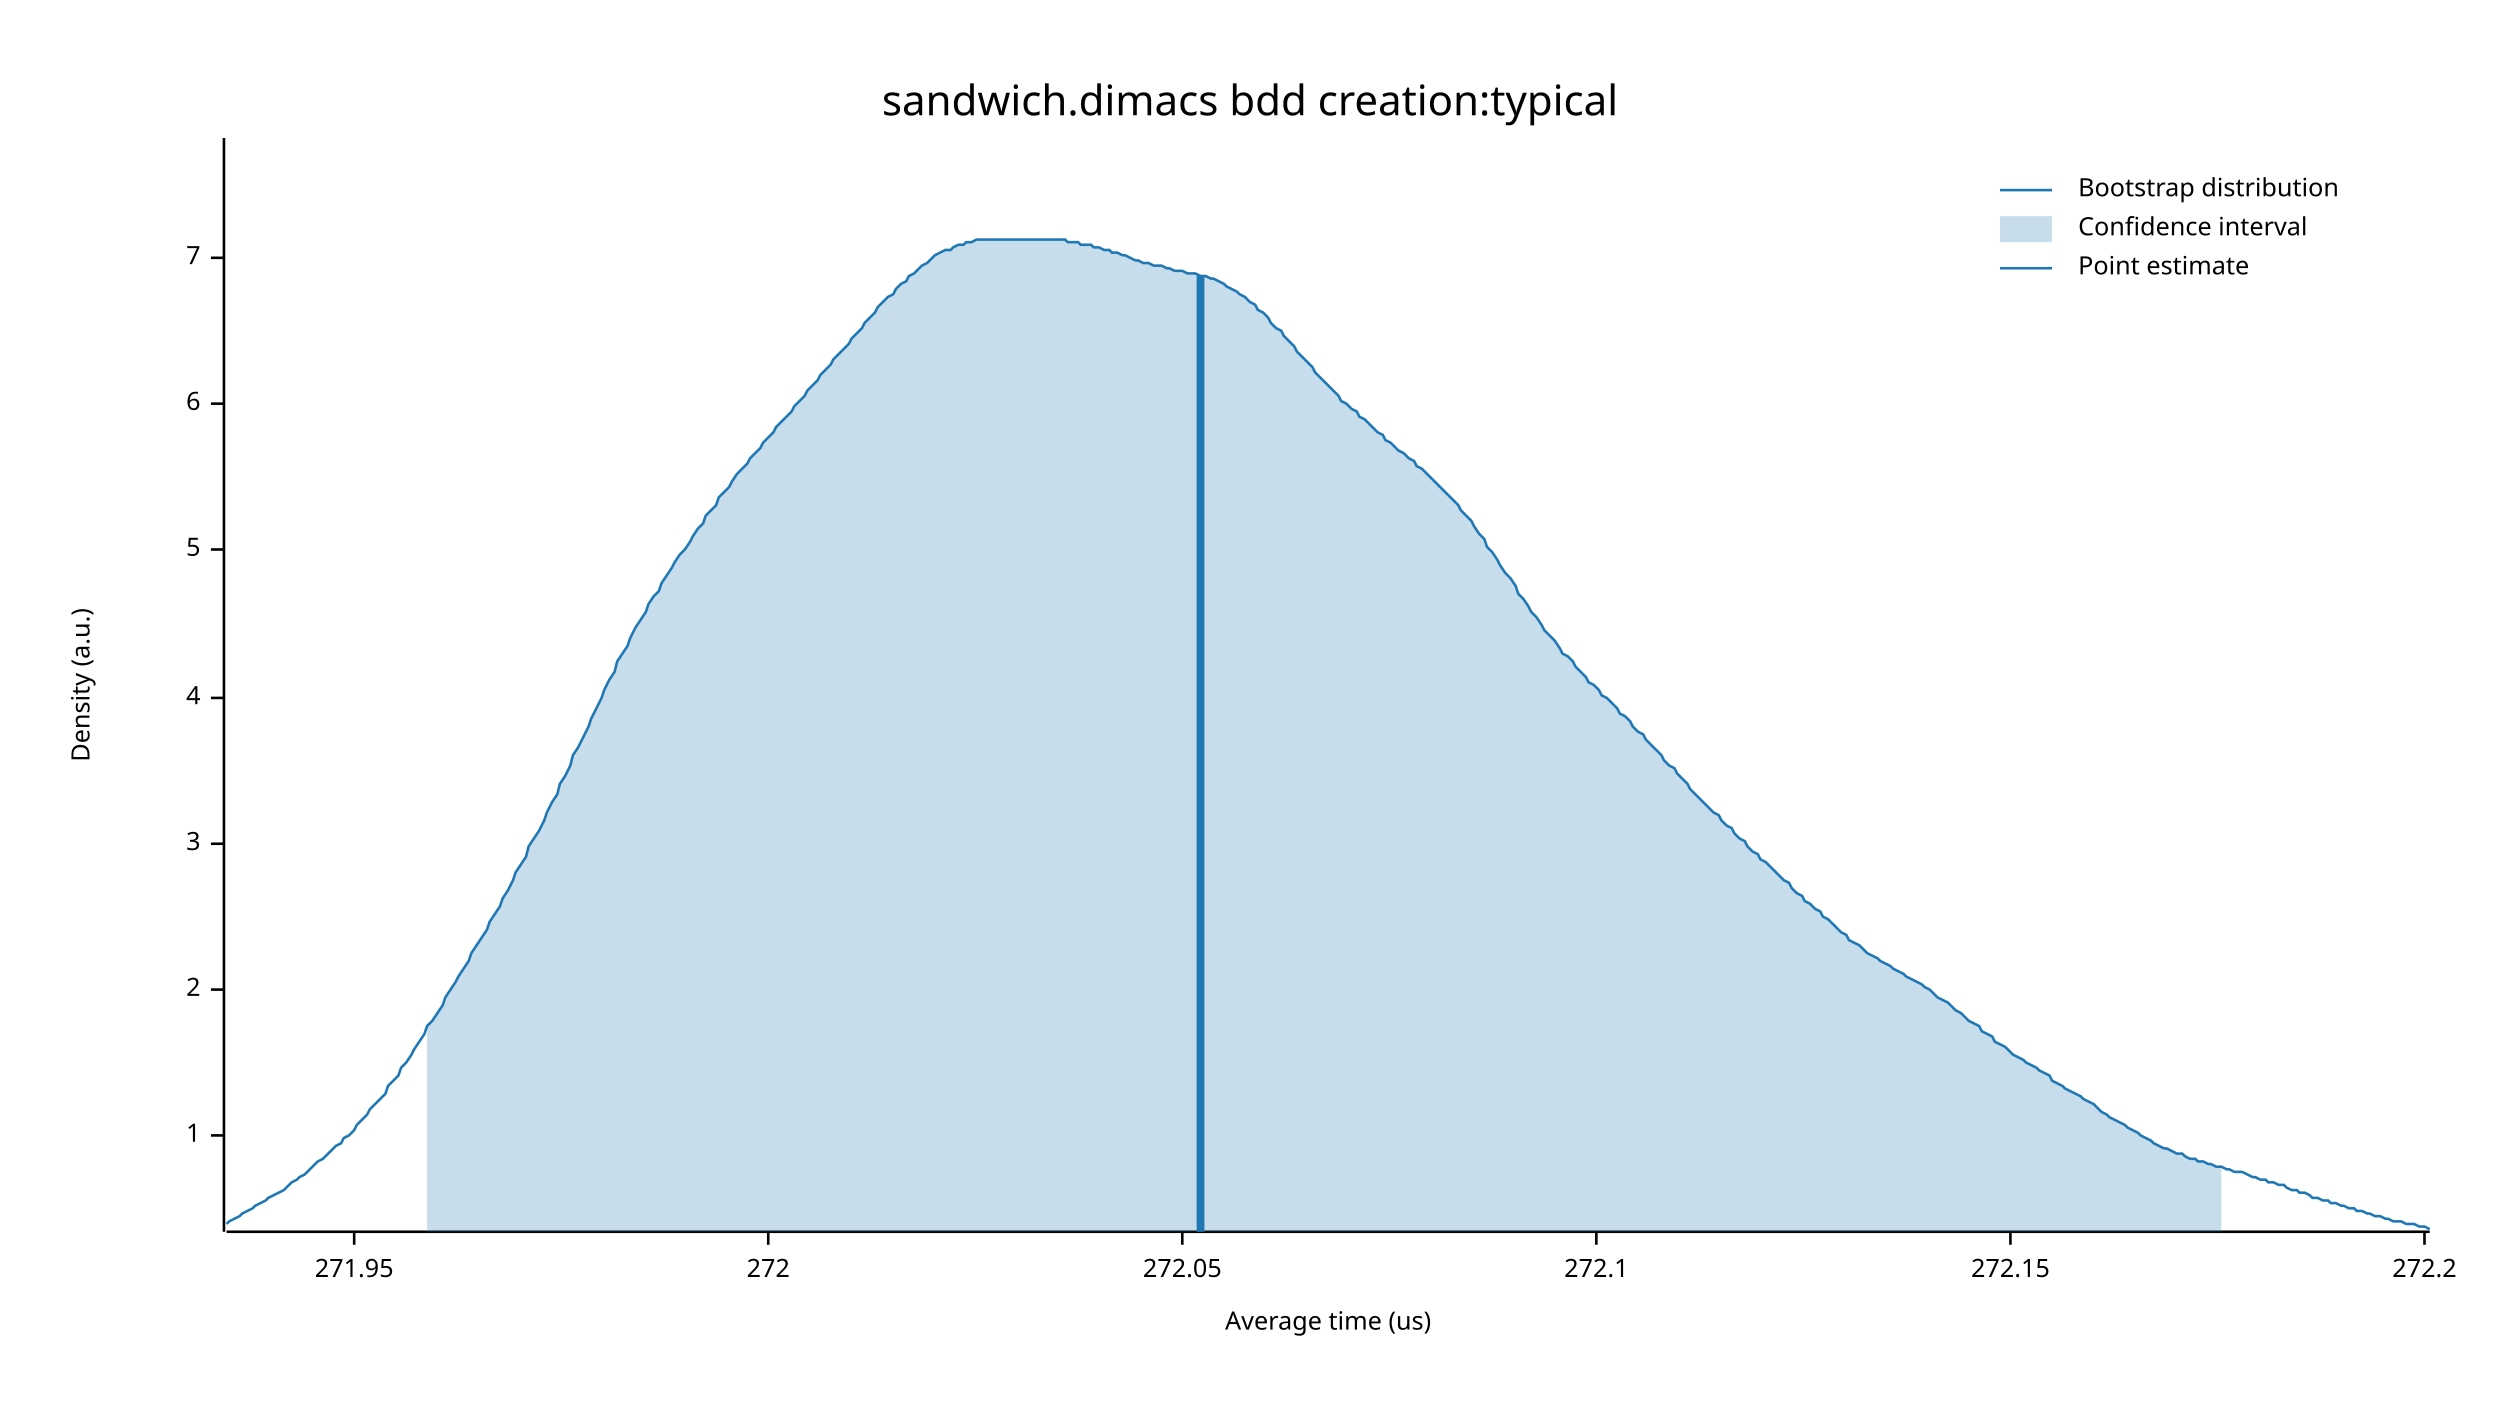
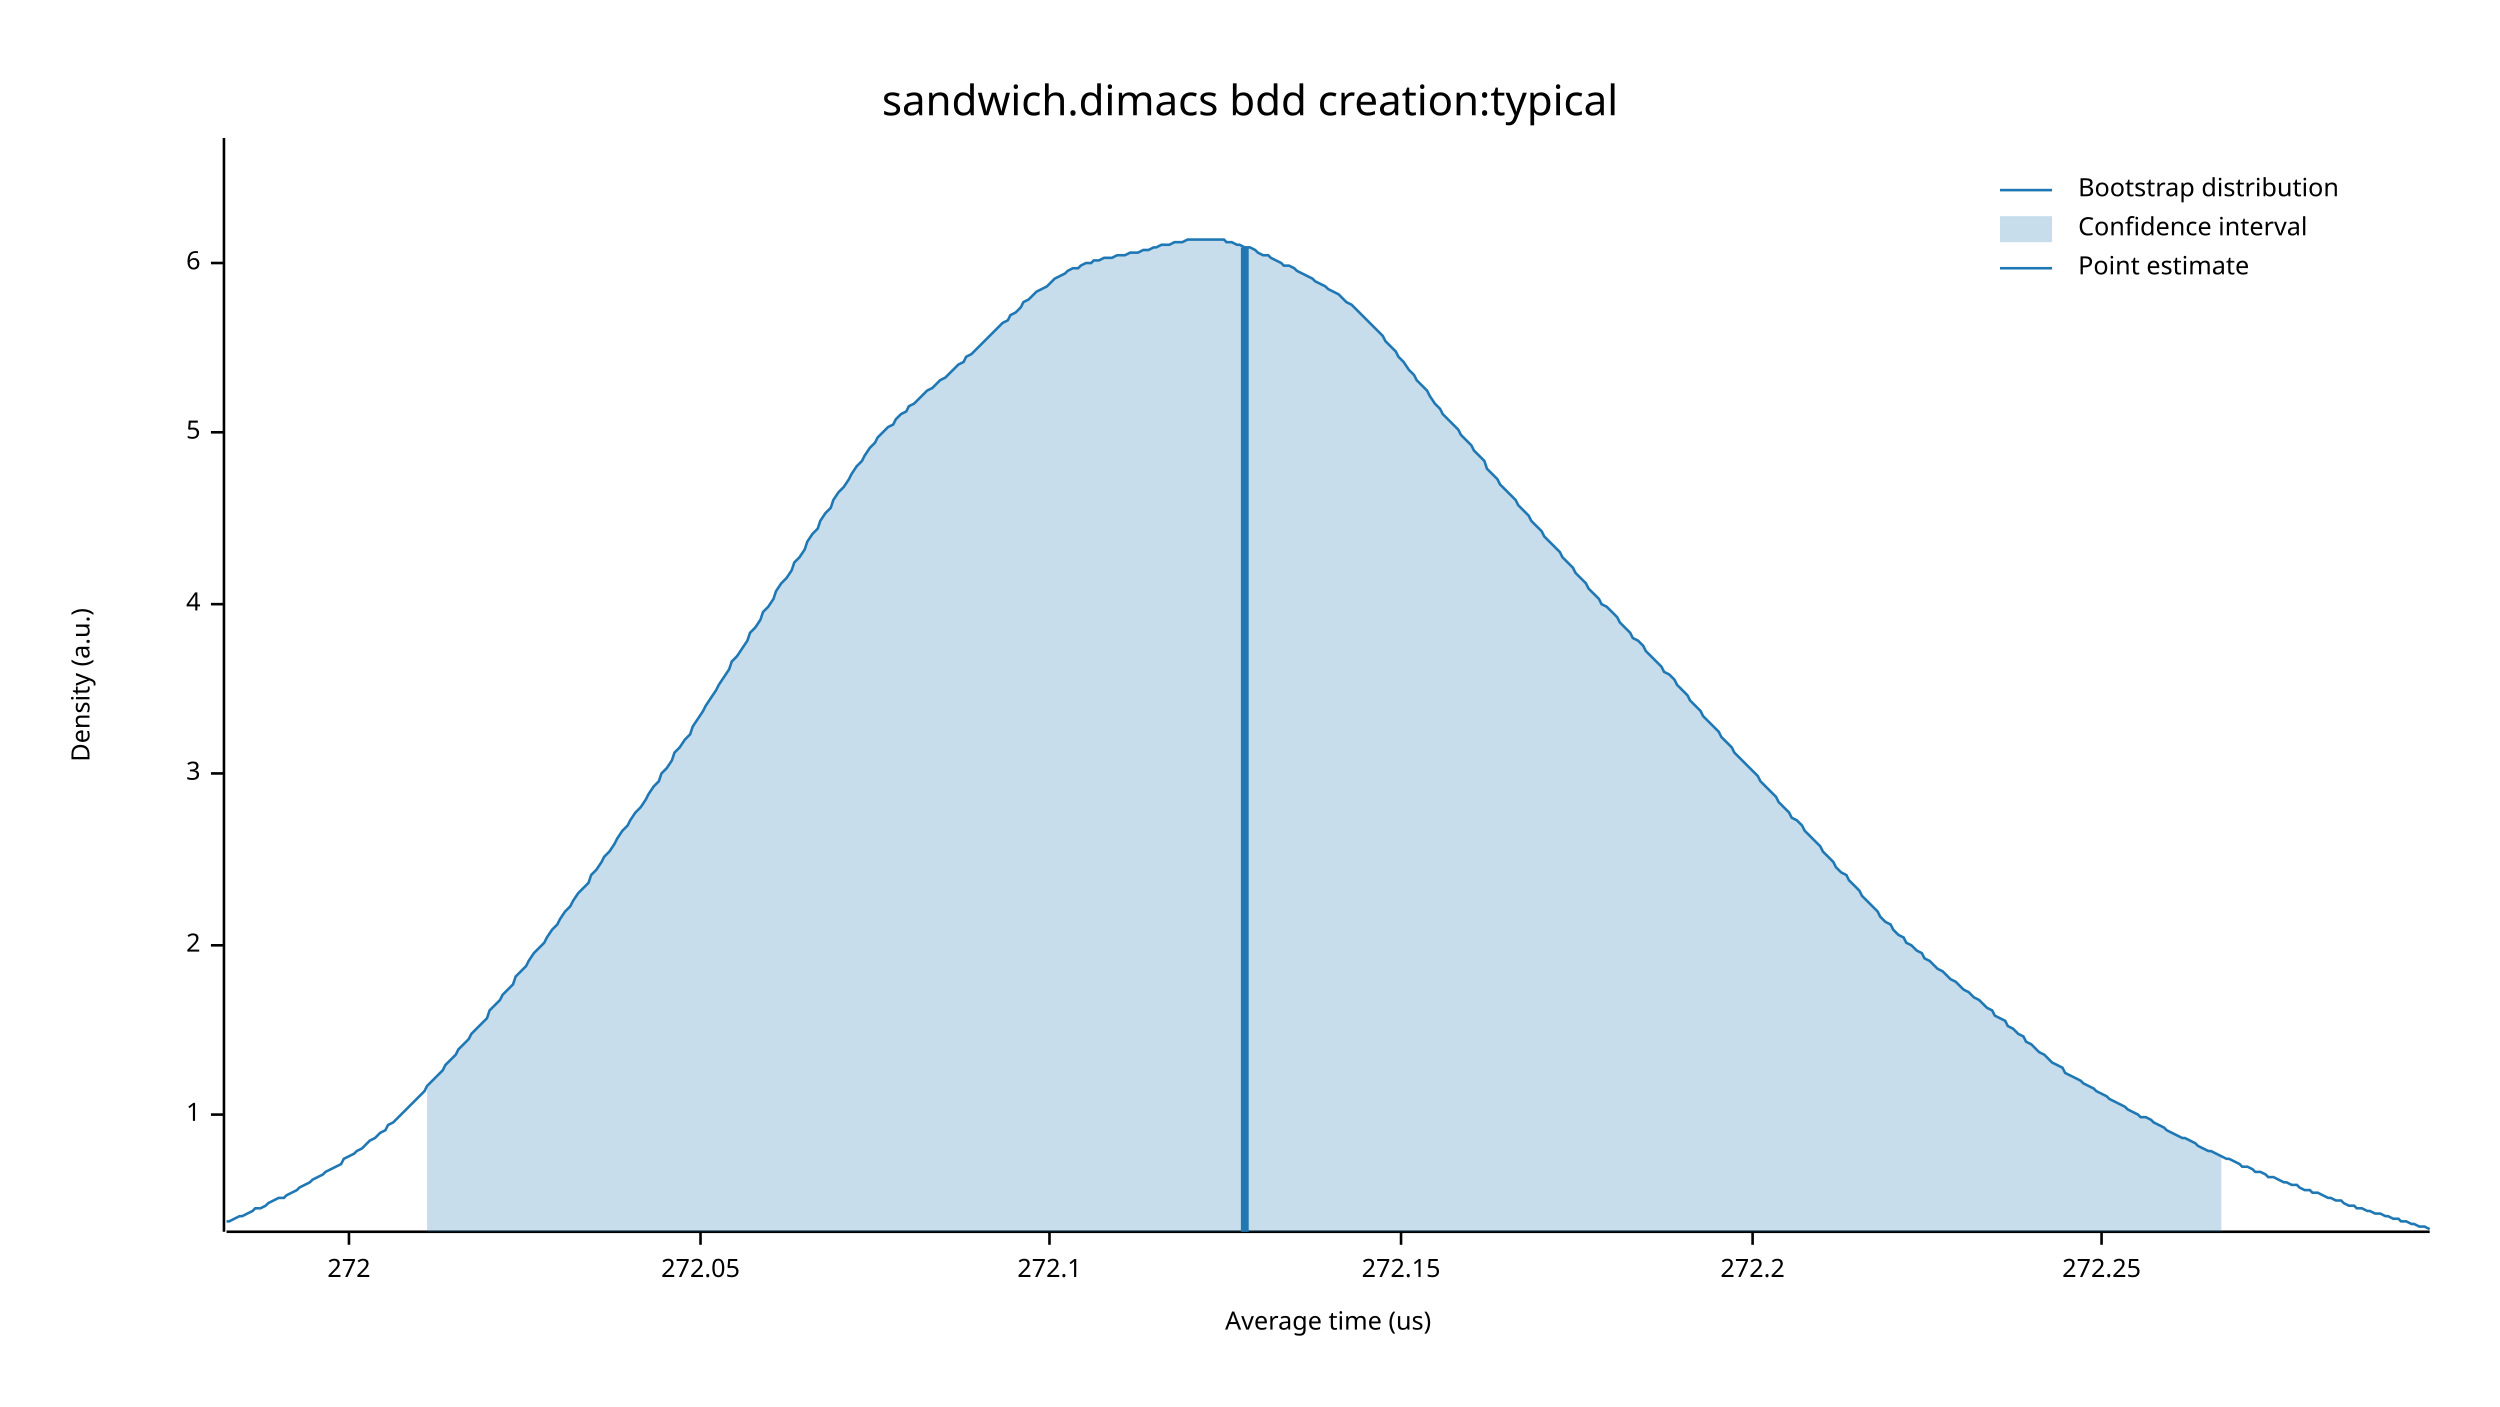
<svg xmlns="http://www.w3.org/2000/svg" width="960" height="540" viewBox="0 0 960 540">
  <text x="480" y="32" dy="0.76em" text-anchor="middle" font-family="sans-serif" font-size="16.129" opacity="1" fill="#000000">
sandwich.dimacs bdd creation:typical
</text>
  <text x="27" y="263" dy="0.76em" text-anchor="middle" font-family="sans-serif" font-size="9.677" opacity="1" fill="#000000" transform="rotate(270, 27, 263)">
Density (a.u.)
</text>
  <text x="510" y="513" dy="-0.5ex" text-anchor="middle" font-family="sans-serif" font-size="9.677" opacity="1" fill="#000000">
Average time (us)
</text>
  <polyline fill="none" opacity="1" stroke="#000000" stroke-width="1" points="86,53 86,473 " />
-   <text x="77" y="436" dy="0.5ex" text-anchor="end" font-family="sans-serif" font-size="9.677" opacity="1" fill="#000000">
+   <text x="77" y="428" dy="0.5ex" text-anchor="end" font-family="sans-serif" font-size="9.677" opacity="1" fill="#000000">
1
</text>
-   <polyline fill="none" opacity="1" stroke="#000000" stroke-width="1" points="81,436 86,436 " />
-   <text x="77" y="380" dy="0.5ex" text-anchor="end" font-family="sans-serif" font-size="9.677" opacity="1" fill="#000000">
+   <polyline fill="none" opacity="1" stroke="#000000" stroke-width="1" points="81,428 86,428 " />
+   <text x="77" y="363" dy="0.5ex" text-anchor="end" font-family="sans-serif" font-size="9.677" opacity="1" fill="#000000">
2
</text>
-   <polyline fill="none" opacity="1" stroke="#000000" stroke-width="1" points="81,380 86,380 " />
-   <text x="77" y="324" dy="0.5ex" text-anchor="end" font-family="sans-serif" font-size="9.677" opacity="1" fill="#000000">
+   <polyline fill="none" opacity="1" stroke="#000000" stroke-width="1" points="81,363 86,363 " />
+   <text x="77" y="297" dy="0.5ex" text-anchor="end" font-family="sans-serif" font-size="9.677" opacity="1" fill="#000000">
3
</text>
-   <polyline fill="none" opacity="1" stroke="#000000" stroke-width="1" points="81,324 86,324 " />
-   <text x="77" y="268" dy="0.5ex" text-anchor="end" font-family="sans-serif" font-size="9.677" opacity="1" fill="#000000">
+   <polyline fill="none" opacity="1" stroke="#000000" stroke-width="1" points="81,297 86,297 " />
+   <text x="77" y="232" dy="0.5ex" text-anchor="end" font-family="sans-serif" font-size="9.677" opacity="1" fill="#000000">
4
</text>
-   <polyline fill="none" opacity="1" stroke="#000000" stroke-width="1" points="81,268 86,268 " />
-   <text x="77" y="211" dy="0.5ex" text-anchor="end" font-family="sans-serif" font-size="9.677" opacity="1" fill="#000000">
+   <polyline fill="none" opacity="1" stroke="#000000" stroke-width="1" points="81,232 86,232 " />
+   <text x="77" y="166" dy="0.5ex" text-anchor="end" font-family="sans-serif" font-size="9.677" opacity="1" fill="#000000">
5
</text>
-   <polyline fill="none" opacity="1" stroke="#000000" stroke-width="1" points="81,211 86,211 " />
-   <text x="77" y="155" dy="0.5ex" text-anchor="end" font-family="sans-serif" font-size="9.677" opacity="1" fill="#000000">
+   <polyline fill="none" opacity="1" stroke="#000000" stroke-width="1" points="81,166 86,166 " />
+   <text x="77" y="101" dy="0.5ex" text-anchor="end" font-family="sans-serif" font-size="9.677" opacity="1" fill="#000000">
6
</text>
-   <polyline fill="none" opacity="1" stroke="#000000" stroke-width="1" points="81,155 86,155 " />
-   <text x="77" y="99" dy="0.5ex" text-anchor="end" font-family="sans-serif" font-size="9.677" opacity="1" fill="#000000">
- 7
- </text>
-   <polyline fill="none" opacity="1" stroke="#000000" stroke-width="1" points="81,99 86,99 " />
+   <polyline fill="none" opacity="1" stroke="#000000" stroke-width="1" points="81,101 86,101 " />
  <polyline fill="none" opacity="1" stroke="#000000" stroke-width="1" points="87,473 933,473 " />
-   <text x="136" y="483" dy="0.76em" text-anchor="middle" font-family="sans-serif" font-size="9.677" opacity="1" fill="#000000">
- 271.95
- </text>
-   <polyline fill="none" opacity="1" stroke="#000000" stroke-width="1" points="136,473 136,478 " />
-   <text x="295" y="483" dy="0.76em" text-anchor="middle" font-family="sans-serif" font-size="9.677" opacity="1" fill="#000000">
+   <text x="134" y="483" dy="0.76em" text-anchor="middle" font-family="sans-serif" font-size="9.677" opacity="1" fill="#000000">
272
</text>
-   <polyline fill="none" opacity="1" stroke="#000000" stroke-width="1" points="295,473 295,478 " />
-   <text x="454" y="483" dy="0.76em" text-anchor="middle" font-family="sans-serif" font-size="9.677" opacity="1" fill="#000000">
+   <polyline fill="none" opacity="1" stroke="#000000" stroke-width="1" points="134,473 134,478 " />
+   <text x="269" y="483" dy="0.76em" text-anchor="middle" font-family="sans-serif" font-size="9.677" opacity="1" fill="#000000">
272.05
</text>
-   <polyline fill="none" opacity="1" stroke="#000000" stroke-width="1" points="454,473 454,478 " />
-   <text x="613" y="483" dy="0.76em" text-anchor="middle" font-family="sans-serif" font-size="9.677" opacity="1" fill="#000000">
+   <polyline fill="none" opacity="1" stroke="#000000" stroke-width="1" points="269,473 269,478 " />
+   <text x="403" y="483" dy="0.76em" text-anchor="middle" font-family="sans-serif" font-size="9.677" opacity="1" fill="#000000">
272.1
</text>
-   <polyline fill="none" opacity="1" stroke="#000000" stroke-width="1" points="613,473 613,478 " />
-   <text x="772" y="483" dy="0.76em" text-anchor="middle" font-family="sans-serif" font-size="9.677" opacity="1" fill="#000000">
+   <polyline fill="none" opacity="1" stroke="#000000" stroke-width="1" points="403,473 403,478 " />
+   <text x="538" y="483" dy="0.76em" text-anchor="middle" font-family="sans-serif" font-size="9.677" opacity="1" fill="#000000">
272.15
</text>
-   <polyline fill="none" opacity="1" stroke="#000000" stroke-width="1" points="772,473 772,478 " />
-   <text x="931" y="483" dy="0.76em" text-anchor="middle" font-family="sans-serif" font-size="9.677" opacity="1" fill="#000000">
+   <polyline fill="none" opacity="1" stroke="#000000" stroke-width="1" points="538,473 538,478 " />
+   <text x="673" y="483" dy="0.76em" text-anchor="middle" font-family="sans-serif" font-size="9.677" opacity="1" fill="#000000">
272.2
</text>
-   <polyline fill="none" opacity="1" stroke="#000000" stroke-width="1" points="931,473 931,478 " />
-   <polyline fill="none" opacity="1" stroke="#1F78B4" stroke-width="1" points="87,470 88,469 90,468 92,467 93,466 95,465 97,464 98,463 100,462 102,461 103,460 105,459 107,458 109,457 110,456 112,454 114,453 115,452 117,451 119,449 120,448 122,446 124,445 125,444 127,442 129,440 131,439 132,437 134,436 136,434 137,432 139,430 141,428 142,426 144,424 146,422 148,420 149,417 151,415 153,413 154,410 156,408 158,405 159,403 161,400 163,397 164,394 166,392 168,389 170,386 171,383 173,380 175,377 176,375 178,372 180,369 181,366 183,363 185,360 187,357 188,354 190,351 192,348 193,345 195,342 197,338 198,335 200,332 202,329 203,325 205,322 207,319 209,315 210,312 212,308 214,305 215,301 217,298 219,294 220,290 222,287 224,283 226,279 227,276 229,272 231,268 232,265 234,261 236,258 237,254 239,251 241,248 242,245 244,241 246,238 248,235 249,232 251,229 253,227 254,224 256,221 258,218 259,216 261,213 263,211 265,208 266,206 268,203 270,201 271,198 273,196 275,194 276,191 278,189 280,187 281,185 283,182 285,180 287,178 288,176 290,174 292,172 293,170 295,168 297,166 298,164 300,162 302,160 304,158 305,156 307,154 309,152 310,150 312,148 314,146 315,144 317,142 319,140 320,138 322,136 324,134 326,132 327,130 329,128 331,126 332,124 334,122 336,120 337,118 339,116 341,114 343,113 344,111 346,109 348,108 349,106 351,105 353,103 354,102 356,101 358,99 359,98 361,97 363,96 365,96 366,95 368,94 370,94 371,93 373,93 375,92 376,92 378,92 380,92 381,92 383,92 385,92 387,92 388,92 390,92 392,92 393,92 395,92 397,92 398,92 400,92 402,92 404,92 405,92 407,92 409,92 410,93 412,93 414,93 415,94 417,94 419,94 420,95 422,95 424,96 426,96 427,97 429,97 431,98 432,98 434,99 436,100 437,100 439,101 441,101 443,102 444,102 446,102 448,103 449,103 451,104 453,104 454,104 456,105 458,105 459,105 461,106 463,106 465,107 466,107 468,108 470,109 471,110 473,111 475,112 476,113 478,114 480,116 482,117 483,119 485,120 487,122 488,124 490,126 492,127 493,129 495,131 497,133 498,135 500,137 502,139 504,141 505,143 507,145 509,147 510,148 512,150 514,152 515,154 517,155 519,157 521,158 522,160 524,161 526,163 527,164 529,166 531,167 532,169 534,170 536,172 537,173 539,174 541,176 543,177 544,179 546,180 548,182 549,183 551,185 553,187 554,188 556,190 558,192 560,194 561,196 563,198 565,200 566,202 568,205 570,207 571,210 573,212 575,215 576,217 578,220 580,222 582,225 583,228 585,230 587,233 588,235 590,237 592,240 593,242 595,244 597,246 599,249 600,251 602,252 604,254 605,256 607,258 609,260 610,262 612,263 614,265 615,267 617,268 619,270 621,272 622,274 624,275 626,277 627,279 629,281 631,282 632,284 634,286 636,288 638,290 639,292 641,294 643,295 644,297 646,299 648,301 649,303 651,305 653,307 654,308 656,310 658,312 660,313 661,315 663,317 665,318 666,320 668,322 670,323 671,325 673,327 675,328 676,330 678,331 680,333 682,335 683,336 685,338 687,339 688,341 690,343 692,344 693,346 695,347 697,349 699,350 700,352 702,353 704,355 705,356 707,358 709,359 710,361 712,362 714,363 715,364 717,366 719,367 721,368 722,369 724,370 726,371 727,372 729,373 731,374 732,375 734,376 736,377 738,378 739,379 741,380 743,382 744,383 746,384 748,385 749,386 751,388 753,389 754,390 756,392 758,393 760,394 761,396 763,397 765,398 766,400 768,401 770,402 771,403 773,405 775,406 777,407 778,408 780,409 782,410 783,411 785,412 787,413 788,415 790,416 792,417 793,418 795,419 797,420 799,421 800,422 802,423 804,424 805,425 807,427 809,428 810,429 812,430 814,431 816,432 817,433 819,434 821,435 822,436 824,437 826,438 827,439 829,440 831,441 832,441 834,442 836,443 838,443 839,444 841,445 843,445 844,446 846,446 848,447 849,447 851,448 853,448 855,449 856,449 858,450 860,450 861,450 863,451 865,452 866,452 868,453 870,453 871,454 873,454 875,455 877,455 878,456 880,457 882,457 883,458 885,458 887,459 888,460 890,460 892,461 894,461 895,462 897,462 899,463 900,463 902,464 904,464 905,465 907,465 909,466 910,466 912,467 914,467 916,468 917,468 919,469 921,469 922,469 924,470 926,470 927,470 929,471 931,471 933,472 " />
-   <polygon opacity="0.25" fill="#1F78B4" points="164,394 166,392 168,389 170,386 171,383 173,380 175,377 176,375 178,372 180,369 181,366 183,363 185,360 187,357 188,354 190,351 192,348 193,345 195,342 197,338 198,335 200,332 202,329 203,325 205,322 207,319 209,315 210,312 212,308 214,305 215,301 217,298 219,294 220,290 222,287 224,283 226,279 227,276 229,272 231,268 232,265 234,261 236,258 237,254 239,251 241,248 242,245 244,241 246,238 248,235 249,232 251,229 253,227 254,224 256,221 258,218 259,216 261,213 263,211 265,208 266,206 268,203 270,201 271,198 273,196 275,194 276,191 278,189 280,187 281,185 283,182 285,180 287,178 288,176 290,174 292,172 293,170 295,168 297,166 298,164 300,162 302,160 304,158 305,156 307,154 309,152 310,150 312,148 314,146 315,144 317,142 319,140 320,138 322,136 324,134 326,132 327,130 329,128 331,126 332,124 334,122 336,120 337,118 339,116 341,114 343,113 344,111 346,109 348,108 349,106 351,105 353,103 354,102 356,101 358,99 359,98 361,97 363,96 365,96 366,95 368,94 370,94 371,93 373,93 375,92 376,92 378,92 380,92 381,92 383,92 385,92 387,92 388,92 390,92 392,92 393,92 395,92 397,92 398,92 400,92 402,92 404,92 405,92 407,92 409,92 410,93 412,93 414,93 415,94 417,94 419,94 420,95 422,95 424,96 426,96 427,97 429,97 431,98 432,98 434,99 436,100 437,100 439,101 441,101 443,102 444,102 446,102 448,103 449,103 451,104 453,104 454,104 456,105 458,105 459,105 461,106 463,106 465,107 466,107 468,108 470,109 471,110 473,111 475,112 476,113 478,114 480,116 482,117 483,119 485,120 487,122 488,124 490,126 492,127 493,129 495,131 497,133 498,135 500,137 502,139 504,141 505,143 507,145 509,147 510,148 512,150 514,152 515,154 517,155 519,157 521,158 522,160 524,161 526,163 527,164 529,166 531,167 532,169 534,170 536,172 537,173 539,174 541,176 543,177 544,179 546,180 548,182 549,183 551,185 553,187 554,188 556,190 558,192 560,194 561,196 563,198 565,200 566,202 568,205 570,207 571,210 573,212 575,215 576,217 578,220 580,222 582,225 583,228 585,230 587,233 588,235 590,237 592,240 593,242 595,244 597,246 599,249 600,251 602,252 604,254 605,256 607,258 609,260 610,262 612,263 614,265 615,267 617,268 619,270 621,272 622,274 624,275 626,277 627,279 629,281 631,282 632,284 634,286 636,288 638,290 639,292 641,294 643,295 644,297 646,299 648,301 649,303 651,305 653,307 654,308 656,310 658,312 660,313 661,315 663,317 665,318 666,320 668,322 670,323 671,325 673,327 675,328 676,330 678,331 680,333 682,335 683,336 685,338 687,339 688,341 690,343 692,344 693,346 695,347 697,349 699,350 700,352 702,353 704,355 705,356 707,358 709,359 710,361 712,362 714,363 715,364 717,366 719,367 721,368 722,369 724,370 726,371 727,372 729,373 731,374 732,375 734,376 736,377 738,378 739,379 741,380 743,382 744,383 746,384 748,385 749,386 751,388 753,389 754,390 756,392 758,393 760,394 761,396 763,397 765,398 766,400 768,401 770,402 771,403 773,405 775,406 777,407 778,408 780,409 782,410 783,411 785,412 787,413 788,415 790,416 792,417 793,418 795,419 797,420 799,421 800,422 802,423 804,424 805,425 807,427 809,428 810,429 812,430 814,431 816,432 817,433 819,434 821,435 822,436 824,437 826,438 827,439 829,440 831,441 832,441 834,442 836,443 838,443 839,444 841,445 843,445 844,446 846,446 848,447 849,447 851,448 853,448 853,473 164,473 " />
-   <polyline fill="none" opacity="1" stroke="#1F78B4" stroke-width="3" points="461,473 461,106 " />
+   <polyline fill="none" opacity="1" stroke="#000000" stroke-width="1" points="673,473 673,478 " />
+   <text x="807" y="483" dy="0.76em" text-anchor="middle" font-family="sans-serif" font-size="9.677" opacity="1" fill="#000000">
+ 272.25
+ </text>
+   <polyline fill="none" opacity="1" stroke="#000000" stroke-width="1" points="807,473 807,478 " />
+   <polyline fill="none" opacity="1" stroke="#1F78B4" stroke-width="1" points="87,469 88,469 90,468 92,467 93,467 95,466 97,465 98,464 100,464 102,463 103,462 105,461 107,460 109,460 110,459 112,458 114,457 115,456 117,455 119,454 120,453 122,452 124,451 125,450 127,449 129,448 131,447 132,445 134,444 136,443 137,442 139,441 141,439 142,438 144,437 146,435 148,434 149,432 151,431 153,429 154,428 156,426 158,424 159,423 161,421 163,419 164,417 166,415 168,413 170,411 171,409 173,407 175,405 176,403 178,401 180,399 181,397 183,395 185,393 187,391 188,388 190,386 192,384 193,382 195,380 197,378 198,375 200,373 202,371 203,369 205,366 207,364 209,362 210,360 212,357 214,355 215,353 217,350 219,348 220,346 222,343 224,341 226,339 227,336 229,334 231,331 232,329 234,327 236,324 237,322 239,319 241,317 242,315 244,312 246,310 248,307 249,305 251,302 253,300 254,297 256,295 258,292 259,289 261,287 263,284 265,282 266,279 268,276 270,273 271,271 273,268 275,265 276,263 278,260 280,257 281,254 283,252 285,249 287,246 288,243 290,241 292,238 293,235 295,233 297,230 298,227 300,224 302,222 304,219 305,216 307,214 309,211 310,208 312,205 314,203 315,200 317,197 319,195 320,192 322,189 324,187 326,184 327,182 329,179 331,177 332,175 334,172 336,170 337,168 339,166 341,164 343,163 344,161 346,159 348,158 349,156 351,155 353,153 354,152 356,150 358,149 359,148 361,146 363,145 365,143 366,142 368,140 370,139 371,137 373,136 375,134 376,133 378,131 380,129 381,128 383,126 385,124 387,123 388,121 390,120 392,118 393,116 395,115 397,113 398,112 400,111 402,110 404,108 405,107 407,106 409,105 410,104 412,103 414,103 415,102 417,101 419,101 420,100 422,100 424,99 426,99 427,99 429,98 431,98 432,98 434,97 436,97 437,97 439,96 441,96 443,95 444,95 446,94 448,94 449,94 451,93 453,93 454,93 456,92 458,92 459,92 461,92 463,92 465,92 466,92 468,92 470,92 471,93 473,93 475,94 476,94 478,95 480,95 482,96 483,97 485,98 487,98 488,99 490,100 492,101 493,102 495,102 497,103 498,104 500,105 502,106 504,107 505,108 507,109 509,110 510,111 512,112 514,113 515,114 517,116 519,117 521,119 522,120 524,122 526,124 527,125 529,127 531,129 532,131 534,133 536,135 537,137 539,139 541,142 543,144 544,146 546,148 548,150 549,152 551,155 553,157 554,159 556,161 558,163 560,165 561,167 563,169 565,171 566,173 568,175 570,177 571,180 573,182 575,184 576,186 578,188 580,190 582,192 583,194 585,196 587,198 588,200 590,202 592,204 593,206 595,208 597,210 599,212 600,214 602,216 604,218 605,220 607,222 609,224 610,226 612,228 614,230 615,232 617,233 619,235 621,237 622,239 624,241 626,243 627,245 629,246 631,248 632,250 634,252 636,254 638,256 639,258 641,259 643,261 644,263 646,265 648,267 649,269 651,271 653,273 654,275 656,277 658,279 660,281 661,283 663,285 665,287 666,289 668,291 670,293 671,294 673,296 675,298 676,300 678,302 680,304 682,306 683,308 685,310 687,312 688,314 690,315 692,317 693,319 695,321 697,323 699,325 700,327 702,329 704,331 705,333 707,335 709,336 710,338 712,340 714,342 715,344 717,346 719,348 721,350 722,352 724,354 726,355 727,357 729,359 731,360 732,362 734,363 736,365 738,366 739,368 741,369 743,371 744,372 746,373 748,375 749,376 751,377 753,379 754,380 756,381 758,383 760,384 761,385 763,387 765,388 766,390 768,391 770,392 771,394 773,395 775,397 777,398 778,400 780,401 782,403 783,404 785,405 787,407 788,408 790,409 792,410 793,412 795,413 797,414 799,415 800,416 802,417 804,418 805,419 807,420 809,421 810,422 812,423 814,424 816,425 817,426 819,427 821,428 822,429 824,429 826,430 827,431 829,432 831,433 832,434 834,435 836,436 838,437 839,437 841,438 843,439 844,440 846,441 848,442 849,442 851,443 853,444 855,445 856,445 858,446 860,447 861,448 863,448 865,449 866,450 868,450 870,451 871,452 873,452 875,453 877,454 878,454 880,455 882,455 883,456 885,457 887,457 888,458 890,458 892,459 894,460 895,460 897,461 899,461 900,462 902,463 904,463 905,464 907,464 909,465 910,465 912,466 914,466 916,467 917,467 919,468 921,468 922,469 924,469 926,470 927,470 929,471 931,471 933,472 " />
+   <polygon opacity="0.25" fill="#1F78B4" points="164,417 166,415 168,413 170,411 171,409 173,407 175,405 176,403 178,401 180,399 181,397 183,395 185,393 187,391 188,388 190,386 192,384 193,382 195,380 197,378 198,375 200,373 202,371 203,369 205,366 207,364 209,362 210,360 212,357 214,355 215,353 217,350 219,348 220,346 222,343 224,341 226,339 227,336 229,334 231,331 232,329 234,327 236,324 237,322 239,319 241,317 242,315 244,312 246,310 248,307 249,305 251,302 253,300 254,297 256,295 258,292 259,289 261,287 263,284 265,282 266,279 268,276 270,273 271,271 273,268 275,265 276,263 278,260 280,257 281,254 283,252 285,249 287,246 288,243 290,241 292,238 293,235 295,233 297,230 298,227 300,224 302,222 304,219 305,216 307,214 309,211 310,208 312,205 314,203 315,200 317,197 319,195 320,192 322,189 324,187 326,184 327,182 329,179 331,177 332,175 334,172 336,170 337,168 339,166 341,164 343,163 344,161 346,159 348,158 349,156 351,155 353,153 354,152 356,150 358,149 359,148 361,146 363,145 365,143 366,142 368,140 370,139 371,137 373,136 375,134 376,133 378,131 380,129 381,128 383,126 385,124 387,123 388,121 390,120 392,118 393,116 395,115 397,113 398,112 400,111 402,110 404,108 405,107 407,106 409,105 410,104 412,103 414,103 415,102 417,101 419,101 420,100 422,100 424,99 426,99 427,99 429,98 431,98 432,98 434,97 436,97 437,97 439,96 441,96 443,95 444,95 446,94 448,94 449,94 451,93 453,93 454,93 456,92 458,92 459,92 461,92 463,92 465,92 466,92 468,92 470,92 471,93 473,93 475,94 476,94 478,95 480,95 482,96 483,97 485,98 487,98 488,99 490,100 492,101 493,102 495,102 497,103 498,104 500,105 502,106 504,107 505,108 507,109 509,110 510,111 512,112 514,113 515,114 517,116 519,117 521,119 522,120 524,122 526,124 527,125 529,127 531,129 532,131 534,133 536,135 537,137 539,139 541,142 543,144 544,146 546,148 548,150 549,152 551,155 553,157 554,159 556,161 558,163 560,165 561,167 563,169 565,171 566,173 568,175 570,177 571,180 573,182 575,184 576,186 578,188 580,190 582,192 583,194 585,196 587,198 588,200 590,202 592,204 593,206 595,208 597,210 599,212 600,214 602,216 604,218 605,220 607,222 609,224 610,226 612,228 614,230 615,232 617,233 619,235 621,237 622,239 624,241 626,243 627,245 629,246 631,248 632,250 634,252 636,254 638,256 639,258 641,259 643,261 644,263 646,265 648,267 649,269 651,271 653,273 654,275 656,277 658,279 660,281 661,283 663,285 665,287 666,289 668,291 670,293 671,294 673,296 675,298 676,300 678,302 680,304 682,306 683,308 685,310 687,312 688,314 690,315 692,317 693,319 695,321 697,323 699,325 700,327 702,329 704,331 705,333 707,335 709,336 710,338 712,340 714,342 715,344 717,346 719,348 721,350 722,352 724,354 726,355 727,357 729,359 731,360 732,362 734,363 736,365 738,366 739,368 741,369 743,371 744,372 746,373 748,375 749,376 751,377 753,379 754,380 756,381 758,383 760,384 761,385 763,387 765,388 766,390 768,391 770,392 771,394 773,395 775,397 777,398 778,400 780,401 782,403 783,404 785,405 787,407 788,408 790,409 792,410 793,412 795,413 797,414 799,415 800,416 802,417 804,418 805,419 807,420 809,421 810,422 812,423 814,424 816,425 817,426 819,427 821,428 822,429 824,429 826,430 827,431 829,432 831,433 832,434 834,435 836,436 838,437 839,437 841,438 843,439 844,440 846,441 848,442 849,442 851,443 853,444 853,473 164,473 " />
+   <polyline fill="none" opacity="1" stroke="#1F78B4" stroke-width="3" points="478,473 478,95 " />
  <text x="798" y="68" dy="0.76em" text-anchor="start" font-family="sans-serif" font-size="9.677" opacity="1" fill="#000000">
Bootstrap distribution
</text>
  <text x="798" y="83" dy="0.76em" text-anchor="start" font-family="sans-serif" font-size="9.677" opacity="1" fill="#000000">
Confidence interval
</text>
  <text x="798" y="98" dy="0.76em" text-anchor="start" font-family="sans-serif" font-size="9.677" opacity="1" fill="#000000">
Point estimate
</text>
  <polyline fill="none" opacity="1" stroke="#1F78B4" stroke-width="1" points="768,73 788,73 " />
  <rect x="768" y="83" width="20" height="10" opacity="0.25" fill="#1F78B4" stroke="none" />
  <polyline fill="none" opacity="1" stroke="#1F78B4" stroke-width="1" points="768,103 788,103 " />
</svg>
